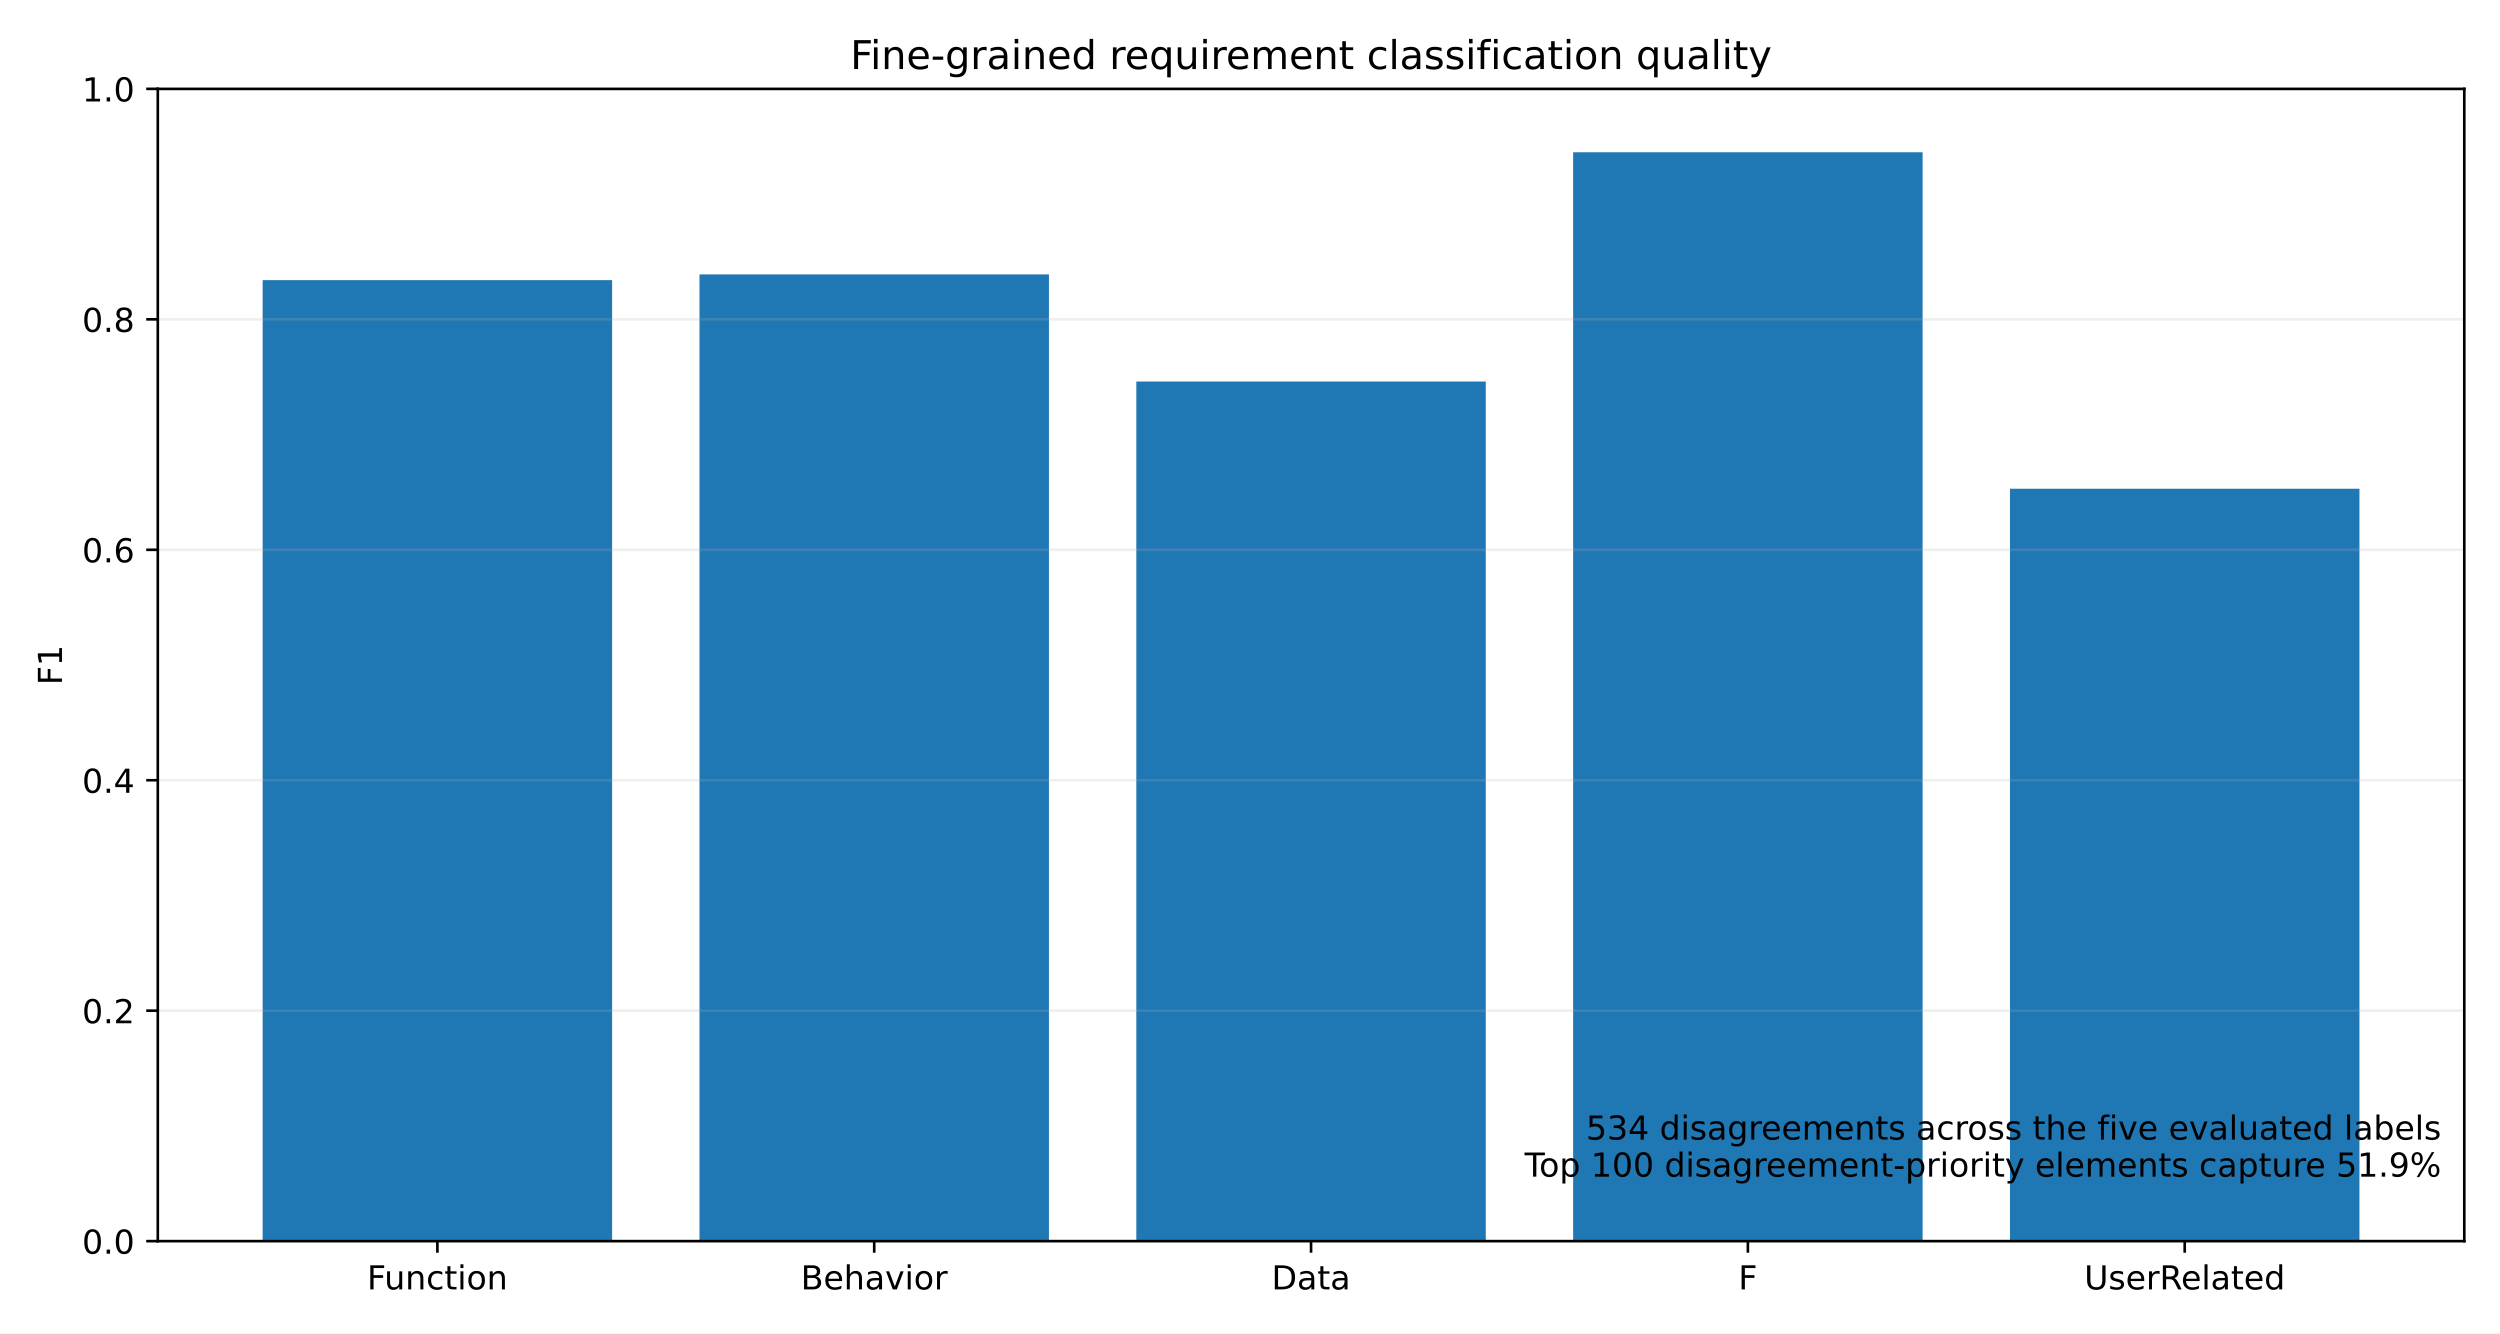
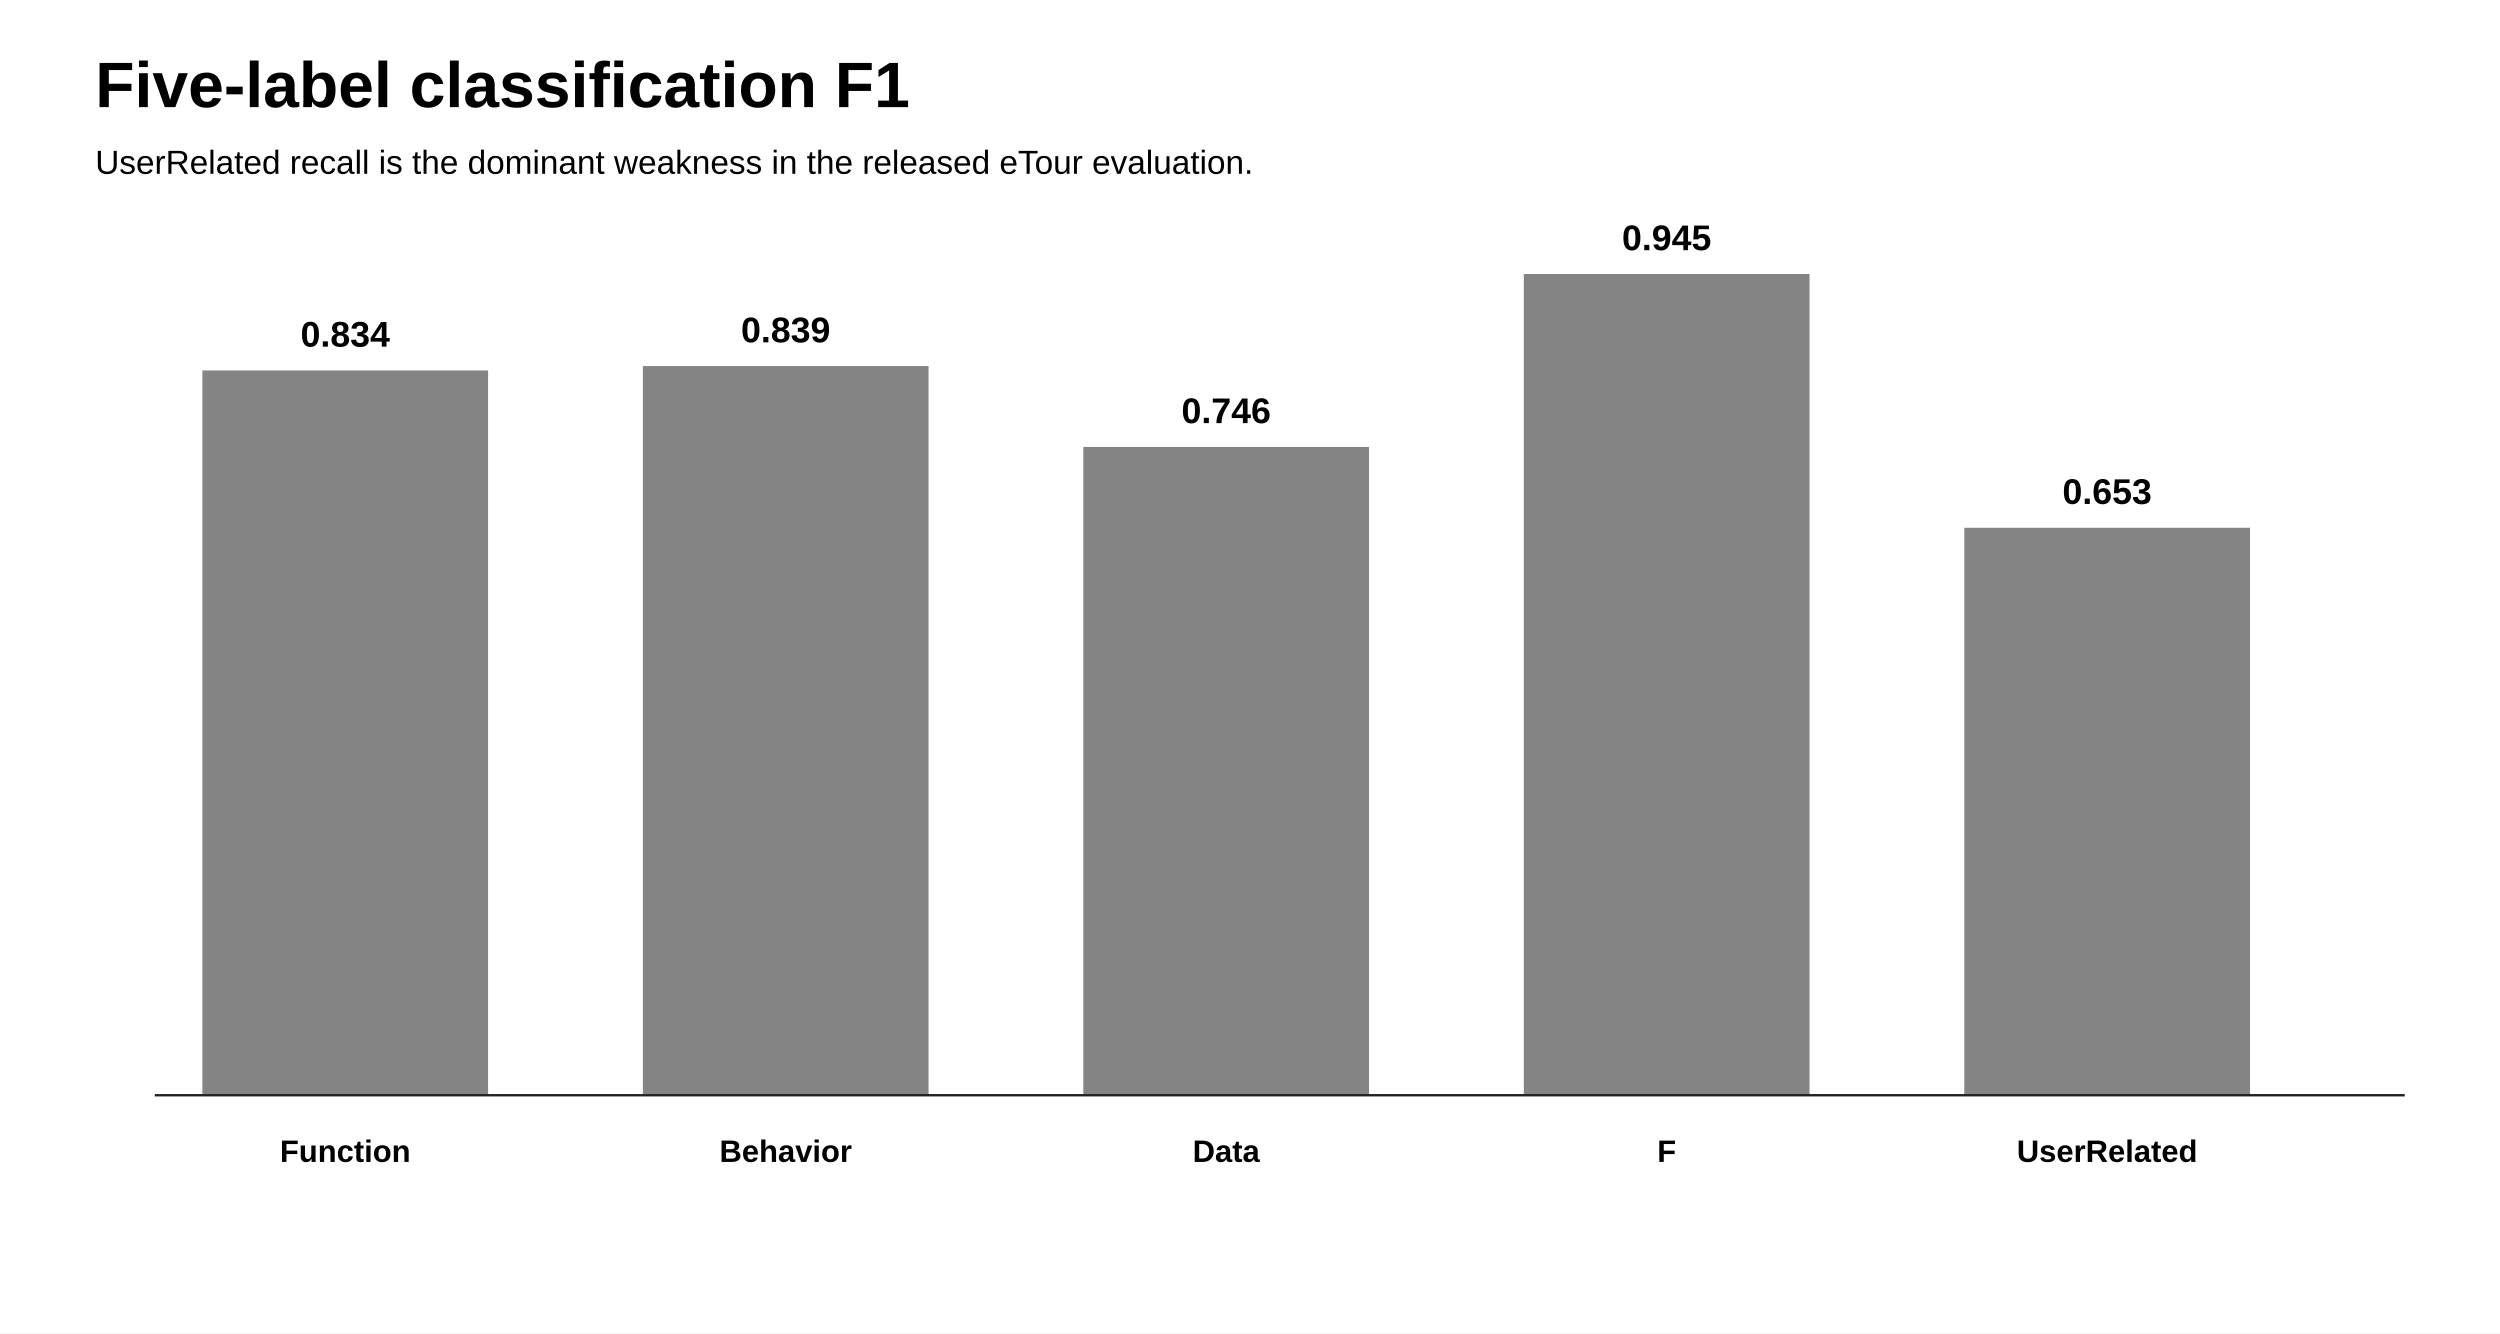
- <svg xmlns="http://www.w3.org/2000/svg" xmlns:xlink="http://www.w3.org/1999/xlink" width="756pt" height="403.2pt" viewBox="0 0 756 403.2" version="1.1">
-   <defs>
-     <style type="text/css">*{stroke-linejoin: round; stroke-linecap: butt}</style>
-   </defs>
-   <g id="figure_1">
-     <g id="patch_1">
-       <path d="M 0 403.2  L 756 403.2  L 756 0  L 0 0  z " style="fill: #ffffff" />
-     </g>
-     <g id="axes_1">
-       <g id="patch_2">
-         <path d="M 47.72 375.32  L 745.2 375.32  L 745.2 26.88  L 47.72 26.88  z " style="fill: #ffffff" />
-       </g>
-       <g id="patch_3">
-         <path d="M 79.424 375.32  L 185.102 375.32  L 185.102 84.721  L 79.424 84.721  z " clip-path="url(#pc0bea03dfe)" style="fill: #1f77b4" />
-       </g>
-       <g id="patch_4">
-         <path d="M 211.522 375.32  L 317.201 375.32  L 317.201 82.979  L 211.522 82.979  z " clip-path="url(#pc0bea03dfe)" style="fill: #1f77b4" />
-       </g>
-       <g id="patch_5">
-         <path d="M 343.621 375.32  L 449.299 375.32  L 449.299 115.384  L 343.621 115.384  z " clip-path="url(#pc0bea03dfe)" style="fill: #1f77b4" />
-       </g>
-       <g id="patch_6">
-         <path d="M 475.719 375.32  L 581.398 375.32  L 581.398 46.044  L 475.719 46.044  z " clip-path="url(#pc0bea03dfe)" style="fill: #1f77b4" />
-       </g>
-       <g id="patch_7">
-         <path d="M 607.818 375.32  L 713.496 375.32  L 713.496 147.789  L 607.818 147.789  z " clip-path="url(#pc0bea03dfe)" style="fill: #1f77b4" />
-       </g>
-       <g id="matplotlib.axis_1">
-         <g id="xtick_1">
-           <g id="line2d_1">
-             <defs>
-               <path id="mfb92c3102a" d="M 0 0  L 0 3.5  " style="stroke: #000000; stroke-width: 0.8" />
-             </defs>
-             <g>
-               <use xlink:href="#mfb92c3102a" x="132.263" y="375.32" style="stroke: #000000; stroke-width: 0.8" />
-             </g>
-           </g>
-           <g id="text_1">
-             <g transform="translate(110.9982 389.9184) scale(0.1 -0.1)">
-               <defs>
-                 <path id="DejaVuSans-46" d="M 628 4666  L 3309 4666  L 3309 4134  L 1259 4134  L 1259 2759  L 3109 2759  L 3109 2228  L 1259 2228  L 1259 0  L 628 0  L 628 4666  z " transform="scale(0.015625)" />
-                 <path id="DejaVuSans-75" d="M 544 1381  L 544 3500  L 1119 3500  L 1119 1403  Q 1119 906 1312 657  Q 1506 409 1894 409  Q 2359 409 2629 706  Q 2900 1003 2900 1516  L 2900 3500  L 3475 3500  L 3475 0  L 2900 0  L 2900 538  Q 2691 219 2414 64  Q 2138 -91 1772 -91  Q 1169 -91 856 284  Q 544 659 544 1381  z M 1991 3584  L 1991 3584  z " transform="scale(0.015625)" />
-                 <path id="DejaVuSans-6e" d="M 3513 2113  L 3513 0  L 2938 0  L 2938 2094  Q 2938 2591 2744 2837  Q 2550 3084 2163 3084  Q 1697 3084 1428 2787  Q 1159 2491 1159 1978  L 1159 0  L 581 0  L 581 3500  L 1159 3500  L 1159 2956  Q 1366 3272 1645 3428  Q 1925 3584 2291 3584  Q 2894 3584 3203 3211  Q 3513 2838 3513 2113  z " transform="scale(0.015625)" />
-                 <path id="DejaVuSans-63" d="M 3122 3366  L 3122 2828  Q 2878 2963 2633 3030  Q 2388 3097 2138 3097  Q 1578 3097 1268 2742  Q 959 2388 959 1747  Q 959 1106 1268 751  Q 1578 397 2138 397  Q 2388 397 2633 464  Q 2878 531 3122 666  L 3122 134  Q 2881 22 2623 -34  Q 2366 -91 2075 -91  Q 1284 -91 818 406  Q 353 903 353 1747  Q 353 2603 823 3093  Q 1294 3584 2113 3584  Q 2378 3584 2631 3529  Q 2884 3475 3122 3366  z " transform="scale(0.015625)" />
-                 <path id="DejaVuSans-74" d="M 1172 4494  L 1172 3500  L 2356 3500  L 2356 3053  L 1172 3053  L 1172 1153  Q 1172 725 1289 603  Q 1406 481 1766 481  L 2356 481  L 2356 0  L 1766 0  Q 1100 0 847 248  Q 594 497 594 1153  L 594 3053  L 172 3053  L 172 3500  L 594 3500  L 594 4494  L 1172 4494  z " transform="scale(0.015625)" />
-                 <path id="DejaVuSans-69" d="M 603 3500  L 1178 3500  L 1178 0  L 603 0  L 603 3500  z M 603 4863  L 1178 4863  L 1178 4134  L 603 4134  L 603 4863  z " transform="scale(0.015625)" />
-                 <path id="DejaVuSans-6f" d="M 1959 3097  Q 1497 3097 1228 2736  Q 959 2375 959 1747  Q 959 1119 1226 758  Q 1494 397 1959 397  Q 2419 397 2687 759  Q 2956 1122 2956 1747  Q 2956 2369 2687 2733  Q 2419 3097 1959 3097  z M 1959 3584  Q 2709 3584 3137 3096  Q 3566 2609 3566 1747  Q 3566 888 3137 398  Q 2709 -91 1959 -91  Q 1206 -91 779 398  Q 353 888 353 1747  Q 353 2609 779 3096  Q 1206 3584 1959 3584  z " transform="scale(0.015625)" />
-               </defs>
-               <use xlink:href="#DejaVuSans-46" />
-               <use xlink:href="#DejaVuSans-75" transform="translate(52.01953 0)" />
-               <use xlink:href="#DejaVuSans-6e" transform="translate(115.3984 0)" />
-               <use xlink:href="#DejaVuSans-63" transform="translate(178.7773 0)" />
-               <use xlink:href="#DejaVuSans-74" transform="translate(233.7578 0)" />
-               <use xlink:href="#DejaVuSans-69" transform="translate(272.9668 0)" />
-               <use xlink:href="#DejaVuSans-6f" transform="translate(300.75 0)" />
-               <use xlink:href="#DejaVuSans-6e" transform="translate(361.9316 0)" />
-             </g>
-           </g>
-         </g>
-         <g id="xtick_2">
-           <g id="line2d_2">
-             <g>
-               <use xlink:href="#mfb92c3102a" x="264.362" y="375.32" style="stroke: #000000; stroke-width: 0.8" />
-             </g>
-           </g>
-           <g id="text_2">
-             <g transform="translate(242.1584 389.9184) scale(0.1 -0.1)">
-               <defs>
-                 <path id="DejaVuSans-42" d="M 1259 2228  L 1259 519  L 2272 519  Q 2781 519 3026 730  Q 3272 941 3272 1375  Q 3272 1813 3026 2020  Q 2781 2228 2272 2228  L 1259 2228  z M 1259 4147  L 1259 2741  L 2194 2741  Q 2656 2741 2882 2914  Q 3109 3088 3109 3444  Q 3109 3797 2882 3972  Q 2656 4147 2194 4147  L 1259 4147  z M 628 4666  L 2241 4666  Q 2963 4666 3353 4366  Q 3744 4066 3744 3513  Q 3744 3084 3544 2831  Q 3344 2578 2956 2516  Q 3422 2416 3680 2098  Q 3938 1781 3938 1306  Q 3938 681 3513 340  Q 3088 0 2303 0  L 628 0  L 628 4666  z " transform="scale(0.015625)" />
-                 <path id="DejaVuSans-65" d="M 3597 1894  L 3597 1613  L 953 1613  Q 991 1019 1311 708  Q 1631 397 2203 397  Q 2534 397 2845 478  Q 3156 559 3463 722  L 3463 178  Q 3153 47 2828 -22  Q 2503 -91 2169 -91  Q 1331 -91 842 396  Q 353 884 353 1716  Q 353 2575 817 3079  Q 1281 3584 2069 3584  Q 2775 3584 3186 3129  Q 3597 2675 3597 1894  z M 3022 2063  Q 3016 2534 2758 2815  Q 2500 3097 2075 3097  Q 1594 3097 1305 2825  Q 1016 2553 972 2059  L 3022 2063  z " transform="scale(0.015625)" />
-                 <path id="DejaVuSans-68" d="M 3513 2113  L 3513 0  L 2938 0  L 2938 2094  Q 2938 2591 2744 2837  Q 2550 3084 2163 3084  Q 1697 3084 1428 2787  Q 1159 2491 1159 1978  L 1159 0  L 581 0  L 581 4863  L 1159 4863  L 1159 2956  Q 1366 3272 1645 3428  Q 1925 3584 2291 3584  Q 2894 3584 3203 3211  Q 3513 2838 3513 2113  z " transform="scale(0.015625)" />
-                 <path id="DejaVuSans-61" d="M 2194 1759  Q 1497 1759 1228 1600  Q 959 1441 959 1056  Q 959 750 1161 570  Q 1363 391 1709 391  Q 2188 391 2477 730  Q 2766 1069 2766 1631  L 2766 1759  L 2194 1759  z M 3341 1997  L 3341 0  L 2766 0  L 2766 531  Q 2569 213 2275 61  Q 1981 -91 1556 -91  Q 1019 -91 701 211  Q 384 513 384 1019  Q 384 1609 779 1909  Q 1175 2209 1959 2209  L 2766 2209  L 2766 2266  Q 2766 2663 2505 2880  Q 2244 3097 1772 3097  Q 1472 3097 1187 3025  Q 903 2953 641 2809  L 641 3341  Q 956 3463 1253 3523  Q 1550 3584 1831 3584  Q 2591 3584 2966 3190  Q 3341 2797 3341 1997  z " transform="scale(0.015625)" />
-                 <path id="DejaVuSans-76" d="M 191 3500  L 800 3500  L 1894 563  L 2988 3500  L 3597 3500  L 2284 0  L 1503 0  L 191 3500  z " transform="scale(0.015625)" />
-                 <path id="DejaVuSans-72" d="M 2631 2963  Q 2534 3019 2420 3045  Q 2306 3072 2169 3072  Q 1681 3072 1420 2755  Q 1159 2438 1159 1844  L 1159 0  L 581 0  L 581 3500  L 1159 3500  L 1159 2956  Q 1341 3275 1631 3429  Q 1922 3584 2338 3584  Q 2397 3584 2469 3576  Q 2541 3569 2628 3553  L 2631 2963  z " transform="scale(0.015625)" />
-               </defs>
-               <use xlink:href="#DejaVuSans-42" />
-               <use xlink:href="#DejaVuSans-65" transform="translate(68.60352 0)" />
-               <use xlink:href="#DejaVuSans-68" transform="translate(130.127 0)" />
-               <use xlink:href="#DejaVuSans-61" transform="translate(193.5059 0)" />
-               <use xlink:href="#DejaVuSans-76" transform="translate(254.7852 0)" />
-               <use xlink:href="#DejaVuSans-69" transform="translate(313.9648 0)" />
-               <use xlink:href="#DejaVuSans-6f" transform="translate(341.748 0)" />
-               <use xlink:href="#DejaVuSans-72" transform="translate(402.9297 0)" />
-             </g>
-           </g>
-         </g>
-         <g id="xtick_3">
-           <g id="line2d_3">
-             <g>
-               <use xlink:href="#mfb92c3102a" x="396.46" y="375.32" style="stroke: #000000; stroke-width: 0.8" />
-             </g>
-           </g>
-           <g id="text_3">
-             <g transform="translate(384.5217 389.9184) scale(0.1 -0.1)">
-               <defs>
-                 <path id="DejaVuSans-44" d="M 1259 4147  L 1259 519  L 2022 519  Q 2988 519 3436 956  Q 3884 1394 3884 2338  Q 3884 3275 3436 3711  Q 2988 4147 2022 4147  L 1259 4147  z M 628 4666  L 1925 4666  Q 3281 4666 3915 4102  Q 4550 3538 4550 2338  Q 4550 1131 3912 565  Q 3275 0 1925 0  L 628 0  L 628 4666  z " transform="scale(0.015625)" />
-               </defs>
-               <use xlink:href="#DejaVuSans-44" />
-               <use xlink:href="#DejaVuSans-61" transform="translate(77.00195 0)" />
-               <use xlink:href="#DejaVuSans-74" transform="translate(138.2812 0)" />
-               <use xlink:href="#DejaVuSans-61" transform="translate(177.4902 0)" />
-             </g>
-           </g>
-         </g>
-         <g id="xtick_4">
-           <g id="line2d_4">
-             <g>
-               <use xlink:href="#mfb92c3102a" x="528.558" y="375.32" style="stroke: #000000; stroke-width: 0.8" />
-             </g>
-           </g>
-           <g id="text_4">
-             <g transform="translate(525.6827 389.9184) scale(0.1 -0.1)">
-               <use xlink:href="#DejaVuSans-46" />
-             </g>
-           </g>
-         </g>
-         <g id="xtick_5">
-           <g id="line2d_5">
-             <g>
-               <use xlink:href="#mfb92c3102a" x="660.657" y="375.32" style="stroke: #000000; stroke-width: 0.8" />
-             </g>
-           </g>
-           <g id="text_5">
-             <g transform="translate(630.271 389.9184) scale(0.1 -0.1)">
-               <defs>
-                 <path id="DejaVuSans-55" d="M 556 4666  L 1191 4666  L 1191 1831  Q 1191 1081 1462 751  Q 1734 422 2344 422  Q 2950 422 3222 751  Q 3494 1081 3494 1831  L 3494 4666  L 4128 4666  L 4128 1753  Q 4128 841 3676 375  Q 3225 -91 2344 -91  Q 1459 -91 1007 375  Q 556 841 556 1753  L 556 4666  z " transform="scale(0.015625)" />
-                 <path id="DejaVuSans-73" d="M 2834 3397  L 2834 2853  Q 2591 2978 2328 3040  Q 2066 3103 1784 3103  Q 1356 3103 1142 2972  Q 928 2841 928 2578  Q 928 2378 1081 2264  Q 1234 2150 1697 2047  L 1894 2003  Q 2506 1872 2764 1633  Q 3022 1394 3022 966  Q 3022 478 2636 193  Q 2250 -91 1575 -91  Q 1294 -91 989 -36  Q 684 19 347 128  L 347 722  Q 666 556 975 473  Q 1284 391 1588 391  Q 1994 391 2212 530  Q 2431 669 2431 922  Q 2431 1156 2273 1281  Q 2116 1406 1581 1522  L 1381 1569  Q 847 1681 609 1914  Q 372 2147 372 2553  Q 372 3047 722 3315  Q 1072 3584 1716 3584  Q 2034 3584 2315 3537  Q 2597 3491 2834 3397  z " transform="scale(0.015625)" />
-                 <path id="DejaVuSans-52" d="M 2841 2188  Q 3044 2119 3236 1894  Q 3428 1669 3622 1275  L 4263 0  L 3584 0  L 2988 1197  Q 2756 1666 2539 1819  Q 2322 1972 1947 1972  L 1259 1972  L 1259 0  L 628 0  L 628 4666  L 2053 4666  Q 2853 4666 3247 4331  Q 3641 3997 3641 3322  Q 3641 2881 3436 2590  Q 3231 2300 2841 2188  z M 1259 4147  L 1259 2491  L 2053 2491  Q 2509 2491 2742 2702  Q 2975 2913 2975 3322  Q 2975 3731 2742 3939  Q 2509 4147 2053 4147  L 1259 4147  z " transform="scale(0.015625)" />
-                 <path id="DejaVuSans-6c" d="M 603 4863  L 1178 4863  L 1178 0  L 603 0  L 603 4863  z " transform="scale(0.015625)" />
-                 <path id="DejaVuSans-64" d="M 2906 2969  L 2906 4863  L 3481 4863  L 3481 0  L 2906 0  L 2906 525  Q 2725 213 2448 61  Q 2172 -91 1784 -91  Q 1150 -91 751 415  Q 353 922 353 1747  Q 353 2572 751 3078  Q 1150 3584 1784 3584  Q 2172 3584 2448 3432  Q 2725 3281 2906 2969  z M 947 1747  Q 947 1113 1208 752  Q 1469 391 1925 391  Q 2381 391 2643 752  Q 2906 1113 2906 1747  Q 2906 2381 2643 2742  Q 2381 3103 1925 3103  Q 1469 3103 1208 2742  Q 947 2381 947 1747  z " transform="scale(0.015625)" />
-               </defs>
-               <use xlink:href="#DejaVuSans-55" />
-               <use xlink:href="#DejaVuSans-73" transform="translate(73.19336 0)" />
-               <use xlink:href="#DejaVuSans-65" transform="translate(125.293 0)" />
-               <use xlink:href="#DejaVuSans-72" transform="translate(186.8164 0)" />
-               <use xlink:href="#DejaVuSans-52" transform="translate(227.9297 0)" />
-               <use xlink:href="#DejaVuSans-65" transform="translate(292.9121 0)" />
-               <use xlink:href="#DejaVuSans-6c" transform="translate(354.4355 0)" />
-               <use xlink:href="#DejaVuSans-61" transform="translate(382.2188 0)" />
-               <use xlink:href="#DejaVuSans-74" transform="translate(443.498 0)" />
-               <use xlink:href="#DejaVuSans-65" transform="translate(482.707 0)" />
-               <use xlink:href="#DejaVuSans-64" transform="translate(544.2305 0)" />
-             </g>
-           </g>
-         </g>
-       </g>
-       <g id="matplotlib.axis_2">
-         <g id="ytick_1">
-           <g id="line2d_6">
-             <path d="M 47.72 375.32  L 745.2 375.32  " clip-path="url(#pc0bea03dfe)" style="fill: none; stroke: #b0b0b0; stroke-opacity: 0.2; stroke-width: 0.8; stroke-linecap: square" />
-           </g>
-           <g id="line2d_7">
-             <defs>
-               <path id="m14f7cab707" d="M 0 0  L -3.5 0  " style="stroke: #000000; stroke-width: 0.8" />
-             </defs>
-             <g>
-               <use xlink:href="#m14f7cab707" x="47.72" y="375.32" style="stroke: #000000; stroke-width: 0.8" />
-             </g>
-           </g>
-           <g id="text_6">
-             <g transform="translate(24.81687 379.1192) scale(0.1 -0.1)">
-               <defs>
-                 <path id="DejaVuSans-30" d="M 2034 4250  Q 1547 4250 1301 3770  Q 1056 3291 1056 2328  Q 1056 1369 1301 889  Q 1547 409 2034 409  Q 2525 409 2770 889  Q 3016 1369 3016 2328  Q 3016 3291 2770 3770  Q 2525 4250 2034 4250  z M 2034 4750  Q 2819 4750 3233 4129  Q 3647 3509 3647 2328  Q 3647 1150 3233 529  Q 2819 -91 2034 -91  Q 1250 -91 836 529  Q 422 1150 422 2328  Q 422 3509 836 4129  Q 1250 4750 2034 4750  z " transform="scale(0.015625)" />
-                 <path id="DejaVuSans-2e" d="M 684 794  L 1344 794  L 1344 0  L 684 0  L 684 794  z " transform="scale(0.015625)" />
-               </defs>
-               <use xlink:href="#DejaVuSans-30" />
-               <use xlink:href="#DejaVuSans-2e" transform="translate(63.62305 0)" />
-               <use xlink:href="#DejaVuSans-30" transform="translate(95.41016 0)" />
-             </g>
-           </g>
-         </g>
-         <g id="ytick_2">
-           <g id="line2d_8">
-             <path d="M 47.72 305.632  L 745.2 305.632  " clip-path="url(#pc0bea03dfe)" style="fill: none; stroke: #b0b0b0; stroke-opacity: 0.2; stroke-width: 0.8; stroke-linecap: square" />
-           </g>
-           <g id="line2d_9">
-             <g>
-               <use xlink:href="#m14f7cab707" x="47.72" y="305.632" style="stroke: #000000; stroke-width: 0.8" />
-             </g>
-           </g>
-           <g id="text_7">
-             <g transform="translate(24.81687 309.4312) scale(0.1 -0.1)">
-               <defs>
-                 <path id="DejaVuSans-32" d="M 1228 531  L 3431 531  L 3431 0  L 469 0  L 469 531  Q 828 903 1448 1529  Q 2069 2156 2228 2338  Q 2531 2678 2651 2914  Q 2772 3150 2772 3378  Q 2772 3750 2511 3984  Q 2250 4219 1831 4219  Q 1534 4219 1204 4116  Q 875 4013 500 3803  L 500 4441  Q 881 4594 1212 4672  Q 1544 4750 1819 4750  Q 2544 4750 2975 4387  Q 3406 4025 3406 3419  Q 3406 3131 3298 2873  Q 3191 2616 2906 2266  Q 2828 2175 2409 1742  Q 1991 1309 1228 531  z " transform="scale(0.015625)" />
-               </defs>
-               <use xlink:href="#DejaVuSans-30" />
-               <use xlink:href="#DejaVuSans-2e" transform="translate(63.62305 0)" />
-               <use xlink:href="#DejaVuSans-32" transform="translate(95.41016 0)" />
-             </g>
-           </g>
-         </g>
-         <g id="ytick_3">
-           <g id="line2d_10">
-             <path d="M 47.72 235.944  L 745.2 235.944  " clip-path="url(#pc0bea03dfe)" style="fill: none; stroke: #b0b0b0; stroke-opacity: 0.2; stroke-width: 0.8; stroke-linecap: square" />
-           </g>
-           <g id="line2d_11">
-             <g>
-               <use xlink:href="#m14f7cab707" x="47.72" y="235.944" style="stroke: #000000; stroke-width: 0.8" />
-             </g>
-           </g>
-           <g id="text_8">
-             <g transform="translate(24.81687 239.7432) scale(0.1 -0.1)">
-               <defs>
-                 <path id="DejaVuSans-34" d="M 2419 4116  L 825 1625  L 2419 1625  L 2419 4116  z M 2253 4666  L 3047 4666  L 3047 1625  L 3713 1625  L 3713 1100  L 3047 1100  L 3047 0  L 2419 0  L 2419 1100  L 313 1100  L 313 1709  L 2253 4666  z " transform="scale(0.015625)" />
-               </defs>
-               <use xlink:href="#DejaVuSans-30" />
-               <use xlink:href="#DejaVuSans-2e" transform="translate(63.62305 0)" />
-               <use xlink:href="#DejaVuSans-34" transform="translate(95.41016 0)" />
-             </g>
-           </g>
-         </g>
-         <g id="ytick_4">
-           <g id="line2d_12">
-             <path d="M 47.72 166.256  L 745.2 166.256  " clip-path="url(#pc0bea03dfe)" style="fill: none; stroke: #b0b0b0; stroke-opacity: 0.2; stroke-width: 0.8; stroke-linecap: square" />
-           </g>
-           <g id="line2d_13">
-             <g>
-               <use xlink:href="#m14f7cab707" x="47.72" y="166.256" style="stroke: #000000; stroke-width: 0.8" />
-             </g>
-           </g>
-           <g id="text_9">
-             <g transform="translate(24.81687 170.0552) scale(0.1 -0.1)">
-               <defs>
-                 <path id="DejaVuSans-36" d="M 2113 2584  Q 1688 2584 1439 2293  Q 1191 2003 1191 1497  Q 1191 994 1439 701  Q 1688 409 2113 409  Q 2538 409 2786 701  Q 3034 994 3034 1497  Q 3034 2003 2786 2293  Q 2538 2584 2113 2584  z M 3366 4563  L 3366 3988  Q 3128 4100 2886 4159  Q 2644 4219 2406 4219  Q 1781 4219 1451 3797  Q 1122 3375 1075 2522  Q 1259 2794 1537 2939  Q 1816 3084 2150 3084  Q 2853 3084 3261 2657  Q 3669 2231 3669 1497  Q 3669 778 3244 343  Q 2819 -91 2113 -91  Q 1303 -91 875 529  Q 447 1150 447 2328  Q 447 3434 972 4092  Q 1497 4750 2381 4750  Q 2619 4750 2861 4703  Q 3103 4656 3366 4563  z " transform="scale(0.015625)" />
-               </defs>
-               <use xlink:href="#DejaVuSans-30" />
-               <use xlink:href="#DejaVuSans-2e" transform="translate(63.62305 0)" />
-               <use xlink:href="#DejaVuSans-36" transform="translate(95.41016 0)" />
-             </g>
-           </g>
-         </g>
-         <g id="ytick_5">
-           <g id="line2d_14">
-             <path d="M 47.72 96.568  L 745.2 96.568  " clip-path="url(#pc0bea03dfe)" style="fill: none; stroke: #b0b0b0; stroke-opacity: 0.2; stroke-width: 0.8; stroke-linecap: square" />
-           </g>
-           <g id="line2d_15">
-             <g>
-               <use xlink:href="#m14f7cab707" x="47.72" y="96.568" style="stroke: #000000; stroke-width: 0.8" />
-             </g>
-           </g>
-           <g id="text_10">
-             <g transform="translate(24.81687 100.3672) scale(0.1 -0.1)">
-               <defs>
-                 <path id="DejaVuSans-38" d="M 2034 2216  Q 1584 2216 1326 1975  Q 1069 1734 1069 1313  Q 1069 891 1326 650  Q 1584 409 2034 409  Q 2484 409 2743 651  Q 3003 894 3003 1313  Q 3003 1734 2745 1975  Q 2488 2216 2034 2216  z M 1403 2484  Q 997 2584 770 2862  Q 544 3141 544 3541  Q 544 4100 942 4425  Q 1341 4750 2034 4750  Q 2731 4750 3128 4425  Q 3525 4100 3525 3541  Q 3525 3141 3298 2862  Q 3072 2584 2669 2484  Q 3125 2378 3379 2068  Q 3634 1759 3634 1313  Q 3634 634 3220 271  Q 2806 -91 2034 -91  Q 1263 -91 848 271  Q 434 634 434 1313  Q 434 1759 690 2068  Q 947 2378 1403 2484  z M 1172 3481  Q 1172 3119 1398 2916  Q 1625 2713 2034 2713  Q 2441 2713 2670 2916  Q 2900 3119 2900 3481  Q 2900 3844 2670 4047  Q 2441 4250 2034 4250  Q 1625 4250 1398 4047  Q 1172 3844 1172 3481  z " transform="scale(0.015625)" />
-               </defs>
-               <use xlink:href="#DejaVuSans-30" />
-               <use xlink:href="#DejaVuSans-2e" transform="translate(63.62305 0)" />
-               <use xlink:href="#DejaVuSans-38" transform="translate(95.41016 0)" />
-             </g>
-           </g>
-         </g>
-         <g id="ytick_6">
-           <g id="line2d_16">
-             <path d="M 47.72 26.88  L 745.2 26.88  " clip-path="url(#pc0bea03dfe)" style="fill: none; stroke: #b0b0b0; stroke-opacity: 0.2; stroke-width: 0.8; stroke-linecap: square" />
-           </g>
-           <g id="line2d_17">
-             <g>
-               <use xlink:href="#m14f7cab707" x="47.72" y="26.88" style="stroke: #000000; stroke-width: 0.8" />
-             </g>
-           </g>
-           <g id="text_11">
-             <g transform="translate(24.81687 30.67922) scale(0.1 -0.1)">
-               <defs>
-                 <path id="DejaVuSans-31" d="M 794 531  L 1825 531  L 1825 4091  L 703 3866  L 703 4441  L 1819 4666  L 2450 4666  L 2450 531  L 3481 531  L 3481 0  L 794 0  L 794 531  z " transform="scale(0.015625)" />
-               </defs>
-               <use xlink:href="#DejaVuSans-31" />
-               <use xlink:href="#DejaVuSans-2e" transform="translate(63.62305 0)" />
-               <use xlink:href="#DejaVuSans-30" transform="translate(95.41016 0)" />
-             </g>
-           </g>
-         </g>
-         <g id="text_12">
-           <g transform="translate(18.73719 207.157) rotate(-90) scale(0.1 -0.1)">
-             <use xlink:href="#DejaVuSans-46" />
-             <use xlink:href="#DejaVuSans-31" transform="translate(57.51953 0)" />
-           </g>
-         </g>
-       </g>
-       <g id="patch_8">
-         <path d="M 47.72 375.32  L 47.72 26.88  " style="fill: none; stroke: #000000; stroke-width: 0.8; stroke-linejoin: miter; stroke-linecap: square" />
-       </g>
-       <g id="patch_9">
-         <path d="M 745.2 375.32  L 745.2 26.88  " style="fill: none; stroke: #000000; stroke-width: 0.8; stroke-linejoin: miter; stroke-linecap: square" />
-       </g>
-       <g id="patch_10">
-         <path d="M 47.72 375.32  L 745.2 375.32  " style="fill: none; stroke: #000000; stroke-width: 0.8; stroke-linejoin: miter; stroke-linecap: square" />
-       </g>
-       <g id="patch_11">
-         <path d="M 47.72 26.88  L 745.2 26.88  " style="fill: none; stroke: #000000; stroke-width: 0.8; stroke-linejoin: miter; stroke-linecap: square" />
-       </g>
-       <g id="text_13">
-         <g transform="translate(479.6111 344.6205) scale(0.1 -0.1)">
-           <defs>
-             <path id="DejaVuSans-35" d="M 691 4666  L 3169 4666  L 3169 4134  L 1269 4134  L 1269 2991  Q 1406 3038 1543 3061  Q 1681 3084 1819 3084  Q 2600 3084 3056 2656  Q 3513 2228 3513 1497  Q 3513 744 3044 326  Q 2575 -91 1722 -91  Q 1428 -91 1123 -41  Q 819 9 494 109  L 494 744  Q 775 591 1075 516  Q 1375 441 1709 441  Q 2250 441 2565 725  Q 2881 1009 2881 1497  Q 2881 1984 2565 2268  Q 2250 2553 1709 2553  Q 1456 2553 1204 2497  Q 953 2441 691 2322  L 691 4666  z " transform="scale(0.015625)" />
-             <path id="DejaVuSans-33" d="M 2597 2516  Q 3050 2419 3304 2112  Q 3559 1806 3559 1356  Q 3559 666 3084 287  Q 2609 -91 1734 -91  Q 1441 -91 1130 -33  Q 819 25 488 141  L 488 750  Q 750 597 1062 519  Q 1375 441 1716 441  Q 2309 441 2620 675  Q 2931 909 2931 1356  Q 2931 1769 2642 2001  Q 2353 2234 1838 2234  L 1294 2234  L 1294 2753  L 1863 2753  Q 2328 2753 2575 2939  Q 2822 3125 2822 3475  Q 2822 3834 2567 4026  Q 2313 4219 1838 4219  Q 1578 4219 1281 4162  Q 984 4106 628 3988  L 628 4550  Q 988 4650 1302 4700  Q 1616 4750 1894 4750  Q 2613 4750 3031 4423  Q 3450 4097 3450 3541  Q 3450 3153 3228 2886  Q 3006 2619 2597 2516  z " transform="scale(0.015625)" />
-             <path id="DejaVuSans-20" transform="scale(0.015625)" />
-             <path id="DejaVuSans-67" d="M 2906 1791  Q 2906 2416 2648 2759  Q 2391 3103 1925 3103  Q 1463 3103 1205 2759  Q 947 2416 947 1791  Q 947 1169 1205 825  Q 1463 481 1925 481  Q 2391 481 2648 825  Q 2906 1169 2906 1791  z M 3481 434  Q 3481 -459 3084 -895  Q 2688 -1331 1869 -1331  Q 1566 -1331 1297 -1286  Q 1028 -1241 775 -1147  L 775 -588  Q 1028 -725 1275 -790  Q 1522 -856 1778 -856  Q 2344 -856 2625 -561  Q 2906 -266 2906 331  L 2906 616  Q 2728 306 2450 153  Q 2172 0 1784 0  Q 1141 0 747 490  Q 353 981 353 1791  Q 353 2603 747 3093  Q 1141 3584 1784 3584  Q 2172 3584 2450 3431  Q 2728 3278 2906 2969  L 2906 3500  L 3481 3500  L 3481 434  z " transform="scale(0.015625)" />
-             <path id="DejaVuSans-6d" d="M 3328 2828  Q 3544 3216 3844 3400  Q 4144 3584 4550 3584  Q 5097 3584 5394 3201  Q 5691 2819 5691 2113  L 5691 0  L 5113 0  L 5113 2094  Q 5113 2597 4934 2840  Q 4756 3084 4391 3084  Q 3944 3084 3684 2787  Q 3425 2491 3425 1978  L 3425 0  L 2847 0  L 2847 2094  Q 2847 2600 2669 2842  Q 2491 3084 2119 3084  Q 1678 3084 1418 2786  Q 1159 2488 1159 1978  L 1159 0  L 581 0  L 581 3500  L 1159 3500  L 1159 2956  Q 1356 3278 1631 3431  Q 1906 3584 2284 3584  Q 2666 3584 2933 3390  Q 3200 3197 3328 2828  z " transform="scale(0.015625)" />
-             <path id="DejaVuSans-66" d="M 2375 4863  L 2375 4384  L 1825 4384  Q 1516 4384 1395 4259  Q 1275 4134 1275 3809  L 1275 3500  L 2222 3500  L 2222 3053  L 1275 3053  L 1275 0  L 697 0  L 697 3053  L 147 3053  L 147 3500  L 697 3500  L 697 3744  Q 697 4328 969 4595  Q 1241 4863 1831 4863  L 2375 4863  z " transform="scale(0.015625)" />
-             <path id="DejaVuSans-62" d="M 3116 1747  Q 3116 2381 2855 2742  Q 2594 3103 2138 3103  Q 1681 3103 1420 2742  Q 1159 2381 1159 1747  Q 1159 1113 1420 752  Q 1681 391 2138 391  Q 2594 391 2855 752  Q 3116 1113 3116 1747  z M 1159 2969  Q 1341 3281 1617 3432  Q 1894 3584 2278 3584  Q 2916 3584 3314 3078  Q 3713 2572 3713 1747  Q 3713 922 3314 415  Q 2916 -91 2278 -91  Q 1894 -91 1617 61  Q 1341 213 1159 525  L 1159 0  L 581 0  L 581 4863  L 1159 4863  L 1159 2969  z " transform="scale(0.015625)" />
-           </defs>
-           <use xlink:href="#DejaVuSans-35" />
-           <use xlink:href="#DejaVuSans-33" transform="translate(63.62305 0)" />
-           <use xlink:href="#DejaVuSans-34" transform="translate(127.2461 0)" />
-           <use xlink:href="#DejaVuSans-20" transform="translate(190.8691 0)" />
-           <use xlink:href="#DejaVuSans-64" transform="translate(222.6562 0)" />
-           <use xlink:href="#DejaVuSans-69" transform="translate(286.1328 0)" />
-           <use xlink:href="#DejaVuSans-73" transform="translate(313.916 0)" />
-           <use xlink:href="#DejaVuSans-61" transform="translate(366.0156 0)" />
-           <use xlink:href="#DejaVuSans-67" transform="translate(427.2949 0)" />
-           <use xlink:href="#DejaVuSans-72" transform="translate(490.7715 0)" />
-           <use xlink:href="#DejaVuSans-65" transform="translate(529.6348 0)" />
-           <use xlink:href="#DejaVuSans-65" transform="translate(591.1582 0)" />
-           <use xlink:href="#DejaVuSans-6d" transform="translate(652.6816 0)" />
-           <use xlink:href="#DejaVuSans-65" transform="translate(750.0938 0)" />
-           <use xlink:href="#DejaVuSans-6e" transform="translate(811.6172 0)" />
-           <use xlink:href="#DejaVuSans-74" transform="translate(874.9961 0)" />
-           <use xlink:href="#DejaVuSans-73" transform="translate(914.2051 0)" />
-           <use xlink:href="#DejaVuSans-20" transform="translate(966.3047 0)" />
-           <use xlink:href="#DejaVuSans-61" transform="translate(998.0918 0)" />
-           <use xlink:href="#DejaVuSans-63" transform="translate(1059.371 0)" />
-           <use xlink:href="#DejaVuSans-72" transform="translate(1114.352 0)" />
-           <use xlink:href="#DejaVuSans-6f" transform="translate(1153.215 0)" />
-           <use xlink:href="#DejaVuSans-73" transform="translate(1214.396 0)" />
-           <use xlink:href="#DejaVuSans-73" transform="translate(1266.496 0)" />
-           <use xlink:href="#DejaVuSans-20" transform="translate(1318.596 0)" />
-           <use xlink:href="#DejaVuSans-74" transform="translate(1350.383 0)" />
-           <use xlink:href="#DejaVuSans-68" transform="translate(1389.592 0)" />
-           <use xlink:href="#DejaVuSans-65" transform="translate(1452.971 0)" />
-           <use xlink:href="#DejaVuSans-20" transform="translate(1514.494 0)" />
-           <use xlink:href="#DejaVuSans-66" transform="translate(1546.281 0)" />
-           <use xlink:href="#DejaVuSans-69" transform="translate(1581.486 0)" />
-           <use xlink:href="#DejaVuSans-76" transform="translate(1609.27 0)" />
-           <use xlink:href="#DejaVuSans-65" transform="translate(1668.449 0)" />
-           <use xlink:href="#DejaVuSans-20" transform="translate(1729.973 0)" />
-           <use xlink:href="#DejaVuSans-65" transform="translate(1761.76 0)" />
-           <use xlink:href="#DejaVuSans-76" transform="translate(1823.283 0)" />
-           <use xlink:href="#DejaVuSans-61" transform="translate(1882.463 0)" />
-           <use xlink:href="#DejaVuSans-6c" transform="translate(1943.742 0)" />
-           <use xlink:href="#DejaVuSans-75" transform="translate(1971.525 0)" />
-           <use xlink:href="#DejaVuSans-61" transform="translate(2034.904 0)" />
-           <use xlink:href="#DejaVuSans-74" transform="translate(2096.184 0)" />
-           <use xlink:href="#DejaVuSans-65" transform="translate(2135.393 0)" />
-           <use xlink:href="#DejaVuSans-64" transform="translate(2196.916 0)" />
-           <use xlink:href="#DejaVuSans-20" transform="translate(2260.393 0)" />
-           <use xlink:href="#DejaVuSans-6c" transform="translate(2292.18 0)" />
-           <use xlink:href="#DejaVuSans-61" transform="translate(2319.963 0)" />
-           <use xlink:href="#DejaVuSans-62" transform="translate(2381.242 0)" />
-           <use xlink:href="#DejaVuSans-65" transform="translate(2444.719 0)" />
-           <use xlink:href="#DejaVuSans-6c" transform="translate(2506.242 0)" />
-           <use xlink:href="#DejaVuSans-73" transform="translate(2534.025 0)" />
-         </g>
-         <g transform="translate(461.0393 355.8183) scale(0.1 -0.1)">
-           <defs>
-             <path id="DejaVuSans-54" d="M -19 4666  L 3928 4666  L 3928 4134  L 2272 4134  L 2272 0  L 1638 0  L 1638 4134  L -19 4134  L -19 4666  z " transform="scale(0.015625)" />
-             <path id="DejaVuSans-70" d="M 1159 525  L 1159 -1331  L 581 -1331  L 581 3500  L 1159 3500  L 1159 2969  Q 1341 3281 1617 3432  Q 1894 3584 2278 3584  Q 2916 3584 3314 3078  Q 3713 2572 3713 1747  Q 3713 922 3314 415  Q 2916 -91 2278 -91  Q 1894 -91 1617 61  Q 1341 213 1159 525  z M 3116 1747  Q 3116 2381 2855 2742  Q 2594 3103 2138 3103  Q 1681 3103 1420 2742  Q 1159 2381 1159 1747  Q 1159 1113 1420 752  Q 1681 391 2138 391  Q 2594 391 2855 752  Q 3116 1113 3116 1747  z " transform="scale(0.015625)" />
-             <path id="DejaVuSans-2d" d="M 313 2009  L 1997 2009  L 1997 1497  L 313 1497  L 313 2009  z " transform="scale(0.015625)" />
-             <path id="DejaVuSans-79" d="M 2059 -325  Q 1816 -950 1584 -1140  Q 1353 -1331 966 -1331  L 506 -1331  L 506 -850  L 844 -850  Q 1081 -850 1212 -737  Q 1344 -625 1503 -206  L 1606 56  L 191 3500  L 800 3500  L 1894 763  L 2988 3500  L 3597 3500  L 2059 -325  z " transform="scale(0.015625)" />
-             <path id="DejaVuSans-39" d="M 703 97  L 703 672  Q 941 559 1184 500  Q 1428 441 1663 441  Q 2288 441 2617 861  Q 2947 1281 2994 2138  Q 2813 1869 2534 1725  Q 2256 1581 1919 1581  Q 1219 1581 811 2004  Q 403 2428 403 3163  Q 403 3881 828 4315  Q 1253 4750 1959 4750  Q 2769 4750 3195 4129  Q 3622 3509 3622 2328  Q 3622 1225 3098 567  Q 2575 -91 1691 -91  Q 1453 -91 1209 -44  Q 966 3 703 97  z M 1959 2075  Q 2384 2075 2632 2365  Q 2881 2656 2881 3163  Q 2881 3666 2632 3958  Q 2384 4250 1959 4250  Q 1534 4250 1286 3958  Q 1038 3666 1038 3163  Q 1038 2656 1286 2365  Q 1534 2075 1959 2075  z " transform="scale(0.015625)" />
-             <path id="DejaVuSans-25" d="M 4653 2053  Q 4381 2053 4226 1822  Q 4072 1591 4072 1178  Q 4072 772 4226 539  Q 4381 306 4653 306  Q 4919 306 5073 539  Q 5228 772 5228 1178  Q 5228 1588 5073 1820  Q 4919 2053 4653 2053  z M 4653 2450  Q 5147 2450 5437 2106  Q 5728 1763 5728 1178  Q 5728 594 5436 251  Q 5144 -91 4653 -91  Q 4153 -91 3862 251  Q 3572 594 3572 1178  Q 3572 1766 3864 2108  Q 4156 2450 4653 2450  z M 1428 4353  Q 1159 4353 1004 4120  Q 850 3888 850 3481  Q 850 3069 1003 2837  Q 1156 2606 1428 2606  Q 1700 2606 1854 2837  Q 2009 3069 2009 3481  Q 2009 3884 1853 4118  Q 1697 4353 1428 4353  z M 4250 4750  L 4750 4750  L 1831 -91  L 1331 -91  L 4250 4750  z M 1428 4750  Q 1922 4750 2215 4408  Q 2509 4066 2509 3481  Q 2509 2891 2217 2550  Q 1925 2209 1428 2209  Q 931 2209 642 2551  Q 353 2894 353 3481  Q 353 4063 643 4406  Q 934 4750 1428 4750  z " transform="scale(0.015625)" />
-           </defs>
-           <use xlink:href="#DejaVuSans-54" />
-           <use xlink:href="#DejaVuSans-6f" transform="translate(44.08398 0)" />
-           <use xlink:href="#DejaVuSans-70" transform="translate(105.2656 0)" />
-           <use xlink:href="#DejaVuSans-20" transform="translate(168.7422 0)" />
-           <use xlink:href="#DejaVuSans-31" transform="translate(200.5293 0)" />
-           <use xlink:href="#DejaVuSans-30" transform="translate(264.1523 0)" />
-           <use xlink:href="#DejaVuSans-30" transform="translate(327.7754 0)" />
-           <use xlink:href="#DejaVuSans-20" transform="translate(391.3984 0)" />
-           <use xlink:href="#DejaVuSans-64" transform="translate(423.1855 0)" />
-           <use xlink:href="#DejaVuSans-69" transform="translate(486.6621 0)" />
-           <use xlink:href="#DejaVuSans-73" transform="translate(514.4453 0)" />
-           <use xlink:href="#DejaVuSans-61" transform="translate(566.5449 0)" />
-           <use xlink:href="#DejaVuSans-67" transform="translate(627.8242 0)" />
-           <use xlink:href="#DejaVuSans-72" transform="translate(691.3008 0)" />
-           <use xlink:href="#DejaVuSans-65" transform="translate(730.1641 0)" />
-           <use xlink:href="#DejaVuSans-65" transform="translate(791.6875 0)" />
-           <use xlink:href="#DejaVuSans-6d" transform="translate(853.2109 0)" />
-           <use xlink:href="#DejaVuSans-65" transform="translate(950.623 0)" />
-           <use xlink:href="#DejaVuSans-6e" transform="translate(1012.146 0)" />
-           <use xlink:href="#DejaVuSans-74" transform="translate(1075.525 0)" />
-           <use xlink:href="#DejaVuSans-2d" transform="translate(1114.734 0)" />
-           <use xlink:href="#DejaVuSans-70" transform="translate(1150.818 0)" />
-           <use xlink:href="#DejaVuSans-72" transform="translate(1214.295 0)" />
-           <use xlink:href="#DejaVuSans-69" transform="translate(1255.408 0)" />
-           <use xlink:href="#DejaVuSans-6f" transform="translate(1283.191 0)" />
-           <use xlink:href="#DejaVuSans-72" transform="translate(1344.373 0)" />
-           <use xlink:href="#DejaVuSans-69" transform="translate(1385.486 0)" />
-           <use xlink:href="#DejaVuSans-74" transform="translate(1413.27 0)" />
-           <use xlink:href="#DejaVuSans-79" transform="translate(1452.479 0)" />
-           <use xlink:href="#DejaVuSans-20" transform="translate(1511.658 0)" />
-           <use xlink:href="#DejaVuSans-65" transform="translate(1543.445 0)" />
-           <use xlink:href="#DejaVuSans-6c" transform="translate(1604.969 0)" />
-           <use xlink:href="#DejaVuSans-65" transform="translate(1632.752 0)" />
-           <use xlink:href="#DejaVuSans-6d" transform="translate(1694.275 0)" />
-           <use xlink:href="#DejaVuSans-65" transform="translate(1791.688 0)" />
-           <use xlink:href="#DejaVuSans-6e" transform="translate(1853.211 0)" />
-           <use xlink:href="#DejaVuSans-74" transform="translate(1916.59 0)" />
-           <use xlink:href="#DejaVuSans-73" transform="translate(1955.799 0)" />
-           <use xlink:href="#DejaVuSans-20" transform="translate(2007.898 0)" />
-           <use xlink:href="#DejaVuSans-63" transform="translate(2039.686 0)" />
-           <use xlink:href="#DejaVuSans-61" transform="translate(2094.666 0)" />
-           <use xlink:href="#DejaVuSans-70" transform="translate(2155.945 0)" />
-           <use xlink:href="#DejaVuSans-74" transform="translate(2219.422 0)" />
-           <use xlink:href="#DejaVuSans-75" transform="translate(2258.631 0)" />
-           <use xlink:href="#DejaVuSans-72" transform="translate(2322.01 0)" />
-           <use xlink:href="#DejaVuSans-65" transform="translate(2360.873 0)" />
-           <use xlink:href="#DejaVuSans-20" transform="translate(2422.396 0)" />
-           <use xlink:href="#DejaVuSans-35" transform="translate(2454.184 0)" />
-           <use xlink:href="#DejaVuSans-31" transform="translate(2517.807 0)" />
-           <use xlink:href="#DejaVuSans-2e" transform="translate(2581.43 0)" />
-           <use xlink:href="#DejaVuSans-39" transform="translate(2613.217 0)" />
-           <use xlink:href="#DejaVuSans-25" transform="translate(2676.84 0)" />
-         </g>
-       </g>
-       <g id="text_14">
-         <g transform="translate(257.1241 20.88) scale(0.12 -0.12)">
-           <defs>
-             <path id="DejaVuSans-71" d="M 947 1747  Q 947 1113 1208 752  Q 1469 391 1925 391  Q 2381 391 2643 752  Q 2906 1113 2906 1747  Q 2906 2381 2643 2742  Q 2381 3103 1925 3103  Q 1469 3103 1208 2742  Q 947 2381 947 1747  z M 2906 525  Q 2725 213 2448 61  Q 2172 -91 1784 -91  Q 1150 -91 751 415  Q 353 922 353 1747  Q 353 2572 751 3078  Q 1150 3584 1784 3584  Q 2172 3584 2448 3432  Q 2725 3281 2906 2969  L 2906 3500  L 3481 3500  L 3481 -1331  L 2906 -1331  L 2906 525  z " transform="scale(0.015625)" />
-           </defs>
-           <use xlink:href="#DejaVuSans-46" />
-           <use xlink:href="#DejaVuSans-69" transform="translate(50.26953 0)" />
-           <use xlink:href="#DejaVuSans-6e" transform="translate(78.05273 0)" />
-           <use xlink:href="#DejaVuSans-65" transform="translate(141.4316 0)" />
-           <use xlink:href="#DejaVuSans-2d" transform="translate(202.9551 0)" />
-           <use xlink:href="#DejaVuSans-67" transform="translate(239.0391 0)" />
-           <use xlink:href="#DejaVuSans-72" transform="translate(302.5156 0)" />
-           <use xlink:href="#DejaVuSans-61" transform="translate(343.6289 0)" />
-           <use xlink:href="#DejaVuSans-69" transform="translate(404.9082 0)" />
-           <use xlink:href="#DejaVuSans-6e" transform="translate(432.6914 0)" />
-           <use xlink:href="#DejaVuSans-65" transform="translate(496.0703 0)" />
-           <use xlink:href="#DejaVuSans-64" transform="translate(557.5938 0)" />
-           <use xlink:href="#DejaVuSans-20" transform="translate(621.0703 0)" />
-           <use xlink:href="#DejaVuSans-72" transform="translate(652.8574 0)" />
-           <use xlink:href="#DejaVuSans-65" transform="translate(691.7207 0)" />
-           <use xlink:href="#DejaVuSans-71" transform="translate(753.2441 0)" />
-           <use xlink:href="#DejaVuSans-75" transform="translate(816.7207 0)" />
-           <use xlink:href="#DejaVuSans-69" transform="translate(880.0996 0)" />
-           <use xlink:href="#DejaVuSans-72" transform="translate(907.8828 0)" />
-           <use xlink:href="#DejaVuSans-65" transform="translate(946.7461 0)" />
-           <use xlink:href="#DejaVuSans-6d" transform="translate(1008.27 0)" />
-           <use xlink:href="#DejaVuSans-65" transform="translate(1105.682 0)" />
-           <use xlink:href="#DejaVuSans-6e" transform="translate(1167.205 0)" />
-           <use xlink:href="#DejaVuSans-74" transform="translate(1230.584 0)" />
-           <use xlink:href="#DejaVuSans-20" transform="translate(1269.793 0)" />
-           <use xlink:href="#DejaVuSans-63" transform="translate(1301.58 0)" />
-           <use xlink:href="#DejaVuSans-6c" transform="translate(1356.561 0)" />
-           <use xlink:href="#DejaVuSans-61" transform="translate(1384.344 0)" />
-           <use xlink:href="#DejaVuSans-73" transform="translate(1445.623 0)" />
-           <use xlink:href="#DejaVuSans-73" transform="translate(1497.723 0)" />
-           <use xlink:href="#DejaVuSans-69" transform="translate(1549.822 0)" />
-           <use xlink:href="#DejaVuSans-66" transform="translate(1577.605 0)" />
-           <use xlink:href="#DejaVuSans-69" transform="translate(1612.811 0)" />
-           <use xlink:href="#DejaVuSans-63" transform="translate(1640.594 0)" />
-           <use xlink:href="#DejaVuSans-61" transform="translate(1695.574 0)" />
-           <use xlink:href="#DejaVuSans-74" transform="translate(1756.854 0)" />
-           <use xlink:href="#DejaVuSans-69" transform="translate(1796.062 0)" />
-           <use xlink:href="#DejaVuSans-6f" transform="translate(1823.846 0)" />
-           <use xlink:href="#DejaVuSans-6e" transform="translate(1885.027 0)" />
-           <use xlink:href="#DejaVuSans-20" transform="translate(1948.406 0)" />
-           <use xlink:href="#DejaVuSans-71" transform="translate(1980.193 0)" />
-           <use xlink:href="#DejaVuSans-75" transform="translate(2043.67 0)" />
-           <use xlink:href="#DejaVuSans-61" transform="translate(2107.049 0)" />
-           <use xlink:href="#DejaVuSans-6c" transform="translate(2168.328 0)" />
-           <use xlink:href="#DejaVuSans-69" transform="translate(2196.111 0)" />
-           <use xlink:href="#DejaVuSans-74" transform="translate(2223.895 0)" />
-           <use xlink:href="#DejaVuSans-79" transform="translate(2263.104 0)" />
-         </g>
-       </g>
-     </g>
-   </g>
-   <defs>
-     <clipPath id="pc0bea03dfe">
-       <rect x="47.72" y="26.88" width="697.48" height="348.44" />
-     </clipPath>
-   </defs>
+ <svg xmlns="http://www.w3.org/2000/svg" width="1050" height="560" viewBox="0 0 1050 560">
+   <rect width="100%" height="100%" fill="white" />
+   <text x="40" y="45" font-family="Arial, sans-serif" font-size="27" font-weight="700" text-anchor="start">Five-label classification F1</text>
+   <text x="40" y="73" font-family="Arial, sans-serif" font-size="14" font-weight="400" text-anchor="start">UserRelated recall is the dominant weakness in the released eTour evaluation.</text>
+   <rect x="85" y="155.59" width="120" height="304.41" fill="#555" fill-opacity="0.72" />
+   <text x="145" y="145.59" font-family="Arial, sans-serif" font-size="15" font-weight="700" text-anchor="middle">0.834</text>
+   <text x="145" y="488" font-family="Arial, sans-serif" font-size="13" font-weight="700" text-anchor="middle">Function</text>
+   <rect x="270" y="153.76" width="120" height="306.24" fill="#555" fill-opacity="0.72" />
+   <text x="330" y="143.765" font-family="Arial, sans-serif" font-size="15" font-weight="700" text-anchor="middle">0.839</text>
+   <text x="330" y="488" font-family="Arial, sans-serif" font-size="13" font-weight="700" text-anchor="middle">Behavior</text>
+   <rect x="455" y="187.71" width="120" height="272.29" fill="#555" fill-opacity="0.72" />
+   <text x="515" y="177.71" font-family="Arial, sans-serif" font-size="15" font-weight="700" text-anchor="middle">0.746</text>
+   <text x="515" y="488" font-family="Arial, sans-serif" font-size="13" font-weight="700" text-anchor="middle">Data</text>
+   <rect x="640" y="115.08" width="120" height="344.92" fill="#555" fill-opacity="0.72" />
+   <text x="700" y="105.075" font-family="Arial, sans-serif" font-size="15" font-weight="700" text-anchor="middle">0.945</text>
+   <text x="700" y="488" font-family="Arial, sans-serif" font-size="13" font-weight="700" text-anchor="middle">F</text>
+   <rect x="825" y="221.66" width="120" height="238.34" fill="#555" fill-opacity="0.72" />
+   <text x="885" y="211.655" font-family="Arial, sans-serif" font-size="15" font-weight="700" text-anchor="middle">0.653</text>
+   <text x="885" y="488" font-family="Arial, sans-serif" font-size="13" font-weight="700" text-anchor="middle">UserRelated</text>
+   <line x1="65" y1="460" x2="1010" y2="460" stroke="#222" />
</svg>
